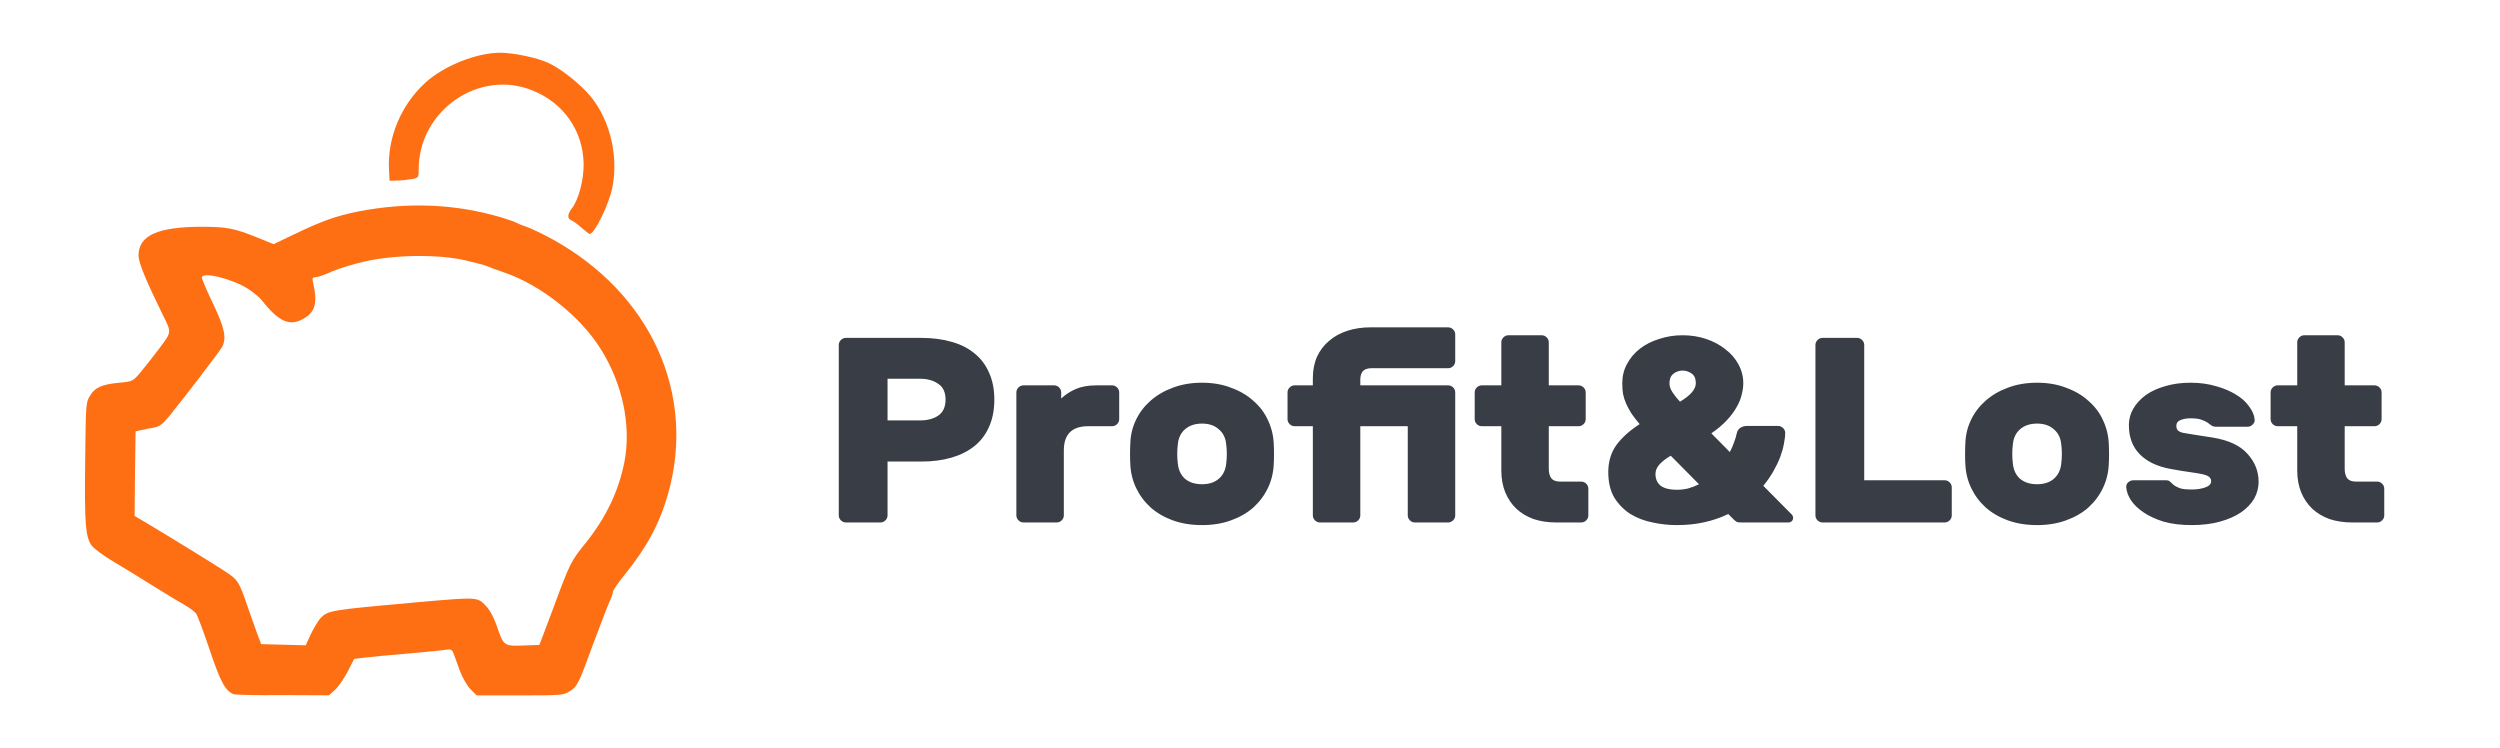
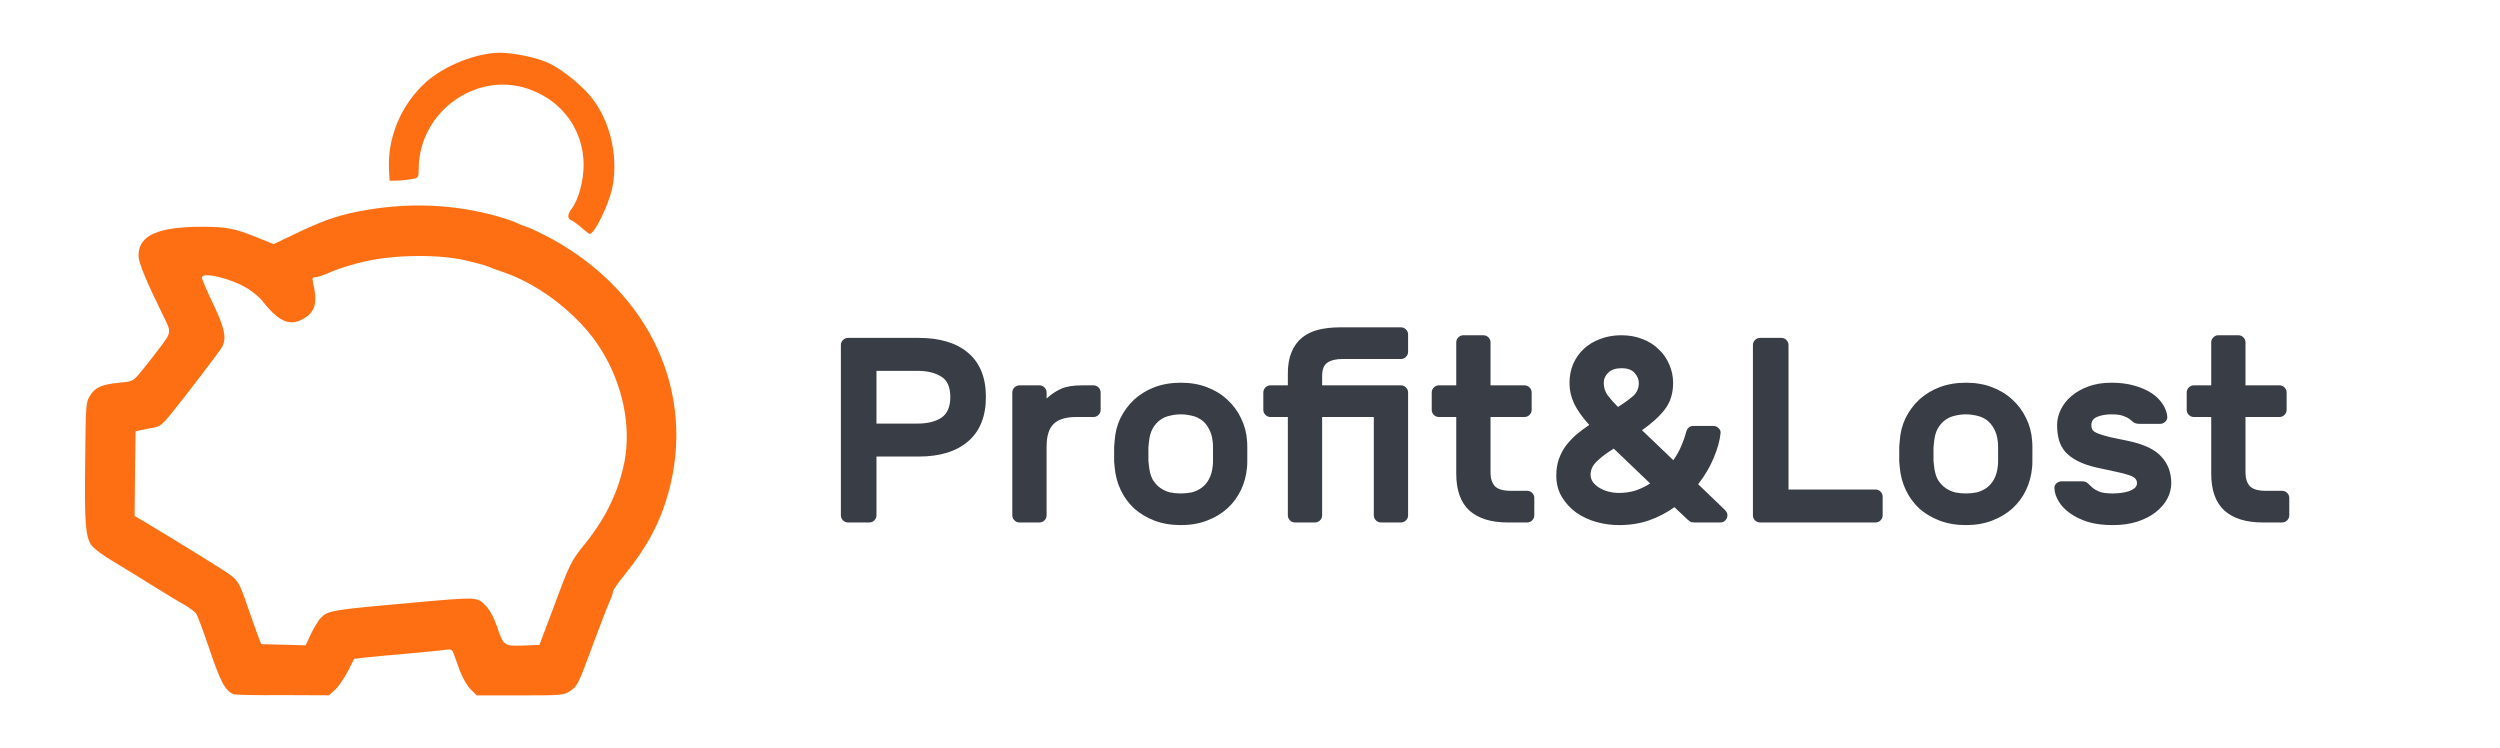
<svg xmlns="http://www.w3.org/2000/svg" width="2560" height="765" viewBox="0 0 2560 765" fill="none">
  <path d="M239.336 710.9C230.736 707.6 225.736 698.5 213.936 663.2C208.236 646.4 202.436 630.9 201.136 628.8C200.036 626.7 194.036 622.3 188.136 618.9C182.036 615.6 167.836 606.8 156.136 599.6C144.636 592.3 126.736 581.4 116.536 575.3C106.436 569.4 96.236 561.9 93.936 558.7C87.436 550.1 86.436 535.7 87.236 470.9C87.836 413.9 87.936 411.8 92.236 405.1C97.336 396.7 104.136 393.6 122.236 391.9C135.936 390.6 135.936 390.6 144.436 380.6C148.836 375.3 157.636 364.1 163.636 356.1C175.836 339.8 175.736 340.6 166.736 322.5C149.536 287.5 141.836 268.8 141.836 261.8C141.836 241 161.336 232.2 207.636 232.2C232.336 232.4 239.936 233.7 263.136 243.1L280.136 250L300.436 240.3C329.336 226.4 343.536 221.3 366.036 216.7C417.536 206.6 466.536 208.7 513.936 222.8C521.436 225.1 528.336 227.6 529.236 228.3C530.336 229 534.536 230.8 538.736 232.1C542.936 233.4 555.036 239.2 565.536 244.9C666.436 300.5 713.036 403.2 684.136 505.6C675.536 536 662.336 560.5 639.736 588.4C633.036 596.6 627.636 604.5 627.636 606C627.636 607.5 625.936 612.5 623.836 616.9C621.736 621.5 614.536 640.5 607.536 659.1C592.436 700.6 591.136 703.1 583.036 708.1C576.936 711.9 573.836 712.1 532.336 712.1H488.136L481.836 705.8C478.236 702.2 473.636 693.9 470.936 687C468.436 680.3 465.636 672.4 464.636 669.6C463.136 665.4 461.736 664.6 457.536 665.2C454.836 665.8 437.036 667.5 418.136 669.2C399.136 670.7 378.936 672.8 373.136 673.4L362.636 674.7L355.936 687.9C352.136 695 346.436 703.4 342.936 706.5L336.836 712L289.336 711.8C263.436 712.1 240.936 711.5 239.336 710.9ZM566.536 622.8C583.536 576.7 584.736 574.4 599.636 556.1C620.636 529.9 633.436 503.1 639.436 472.9C646.536 436 637.536 392.9 615.136 357.4C594.436 324.1 554.436 292.3 516.836 279.2C508.936 276.5 500.736 273.5 498.636 272.5C496.536 271.6 486.536 268.9 476.636 266.6C449.036 260.3 405.436 260.7 374.636 267.5C362.236 270.2 346.336 275.2 339.436 278.2C332.536 281.5 325.036 283.9 323.036 283.9C319.936 283.9 319.536 284.8 320.536 289.2C325.336 309.5 323.036 319 311.536 325.9C297.136 334.7 285.736 329.9 268.436 307.9C266.136 304.8 259.636 299.5 254.036 295.8C237.536 285.3 206.736 277.8 206.736 284.3C206.736 285.8 211.836 297.9 218.236 311.1C230.136 336.1 232.136 346.1 227.536 355.1C225.236 359.5 189.636 406 173.836 425.5C166.336 434.5 163.336 436.8 157.536 437.9C153.536 438.5 147.836 439.6 144.536 440.4L138.836 441.7L138.236 485L137.836 528.3L154.436 538.2C174.936 550.4 217.136 576.4 231.136 585.5C243.536 593.7 244.836 595.6 253.336 620.5C257.136 631.6 261.936 645 263.836 650.1L267.436 659.6L290.236 660.2L313.036 660.8L318.136 649.7C321.036 643.6 325.436 636.3 327.836 633.4C335.836 625 336.836 624.8 428.336 616.6C488.836 611.3 488.836 611.3 497.236 620.1C501.836 624.9 505.636 632.2 508.936 641.5C515.436 661.2 516.236 661.8 535.936 661L552.336 660.4L566.536 622.8Z" fill="#FE6F14" />
  <path d="M595.736 233.4C591.736 229.8 586.936 226.3 585.236 225.7C580.836 224.2 580.836 219.4 585.436 213.6C592.536 204.4 597.836 184.5 597.636 167.7C597.036 134.1 577.336 105.5 545.436 92.7C490.736 70.3 428.936 113 428.736 173.1C428.736 181.9 428.536 182.1 421.636 183.4C417.636 184.1 410.936 184.9 406.636 184.9L398.936 185.1L398.336 173.8C396.636 140.9 410.536 107.6 435.636 84.6C454.436 67.4 488.036 54 512.236 54C525.636 54 549.736 59 561.236 64.3C572.336 69.3 588.236 81.3 600.236 93.6C623.236 117.3 634.036 157.5 627.036 192.1C623.436 209.5 608.836 239.6 603.836 239.6C603.436 239.7 599.636 236.8 595.736 233.4Z" fill="#FE6F14" />
-   <path d="M943.41 346C954.93 346 965.28 347.35 974.46 350.05C983.64 352.57 991.47 356.53 997.95 361.93C1004.43 367.15 1009.38 373.72 1012.8 381.64C1016.4 389.56 1018.2 398.74 1018.2 409.18C1018.2 419.8 1016.4 429.07 1012.8 436.99C1009.38 444.91 1004.43 451.48 997.95 456.7C991.47 461.92 983.64 465.88 974.46 468.58C965.28 471.28 954.93 472.63 943.41 472.63H908.85V527.71C908.85 529.69 908.13 531.4 906.69 532.84C905.25 534.28 903.54 535 901.56 535H866.19C864.21 535 862.5 534.28 861.06 532.84C859.62 531.4 858.9 529.69 858.9 527.71V353.29C858.9 351.31 859.62 349.6 861.06 348.16C862.5 346.72 864.21 346 866.19 346H943.41ZM908.85 430.51H942.06C949.62 430.51 955.83 428.89 960.69 425.65C965.73 422.23 968.25 416.74 968.25 409.18C968.25 401.62 965.73 396.22 960.69 392.98C955.83 389.56 949.62 387.85 942.06 387.85H908.85V430.51ZM1138.77 394.6C1140.75 394.6 1142.46 395.32 1143.9 396.76C1145.34 398.2 1146.06 399.91 1146.06 401.89V429.16C1146.06 431.14 1145.34 432.85 1143.9 434.29C1142.46 435.73 1140.75 436.45 1138.77 436.45H1114.2C1097.64 436.45 1089.36 444.73 1089.36 461.29V527.71C1089.36 529.69 1088.64 531.4 1087.2 532.84C1085.76 534.28 1084.05 535 1082.07 535H1048.05C1046.07 535 1044.36 534.28 1042.92 532.84C1041.48 531.4 1040.76 529.69 1040.76 527.71V401.89C1040.76 399.91 1041.48 398.2 1042.92 396.76C1044.36 395.32 1046.07 394.6 1048.05 394.6H1079.37C1081.35 394.6 1083.06 395.32 1084.5 396.76C1085.94 398.2 1086.66 399.91 1086.66 401.89V408.1C1090.8 404.14 1095.75 400.9 1101.51 398.38C1107.45 395.86 1114.47 394.6 1122.57 394.6H1138.77ZM1304.31 454.54C1304.49 457.24 1304.58 460.75 1304.58 465.07C1304.58 469.21 1304.49 472.63 1304.31 475.33C1303.95 483.97 1301.97 492.07 1298.37 499.63C1294.77 507.19 1289.82 513.85 1283.52 519.61C1277.22 525.19 1269.57 529.6 1260.57 532.84C1251.75 536.08 1241.85 537.7 1230.87 537.7C1219.89 537.7 1209.9 536.08 1200.9 532.84C1192.08 529.6 1184.52 525.19 1178.22 519.61C1171.92 513.85 1166.97 507.19 1163.37 499.63C1159.77 492.07 1157.79 483.97 1157.43 475.33C1157.25 472.63 1157.16 469.21 1157.16 465.07C1157.16 460.75 1157.25 457.24 1157.43 454.54C1157.61 445.9 1159.5 437.8 1163.1 430.24C1166.7 422.68 1171.65 416.11 1177.95 410.53C1184.43 404.77 1192.08 400.27 1200.9 397.03C1209.9 393.61 1219.89 391.9 1230.87 391.9C1241.85 391.9 1251.75 393.61 1260.57 397.03C1269.57 400.27 1277.22 404.77 1283.52 410.53C1290 416.11 1294.95 422.68 1298.37 430.24C1301.97 437.8 1303.95 445.9 1304.31 454.54ZM1206.03 473.98C1206.57 480.82 1209 486.22 1213.32 490.18C1217.82 493.96 1223.67 495.85 1230.87 495.85C1238.07 495.85 1243.83 493.96 1248.15 490.18C1252.65 486.22 1255.17 480.82 1255.71 473.98C1256.07 471.28 1256.25 468.22 1256.25 464.8C1256.25 461.38 1256.07 458.32 1255.71 455.62C1255.17 448.78 1252.65 443.47 1248.15 439.69C1243.83 435.73 1238.07 433.75 1230.87 433.75C1223.67 433.75 1217.82 435.73 1213.32 439.69C1209 443.47 1206.57 448.78 1206.03 455.62C1205.67 458.32 1205.49 461.38 1205.49 464.8C1205.49 468.22 1205.67 471.28 1206.03 473.98ZM1490.15 527.71C1490.15 529.69 1489.43 531.4 1487.99 532.84C1486.55 534.28 1484.84 535 1482.86 535H1448.84C1446.86 535 1445.15 534.28 1443.71 532.84C1442.27 531.4 1441.55 529.69 1441.55 527.71V436.45H1392.95V527.71C1392.95 529.69 1392.23 531.4 1390.79 532.84C1389.35 534.28 1387.64 535 1385.66 535H1351.64C1349.66 535 1347.95 534.28 1346.51 532.84C1345.07 531.4 1344.35 529.69 1344.35 527.71V436.45H1325.72C1323.74 436.45 1322.03 435.73 1320.59 434.29C1319.15 432.85 1318.43 431.14 1318.43 429.16V401.89C1318.43 399.91 1319.15 398.2 1320.59 396.76C1322.03 395.32 1323.74 394.6 1325.72 394.6H1344.35V387.31C1344.35 379.03 1345.79 371.65 1348.67 365.17C1351.73 358.69 1355.87 353.29 1361.09 348.97C1366.31 344.47 1372.52 341.05 1379.72 338.71C1386.92 336.37 1394.75 335.2 1403.21 335.2H1482.86C1484.84 335.2 1486.55 335.92 1487.99 337.36C1489.43 338.8 1490.15 340.51 1490.15 342.49V369.76C1490.15 371.74 1489.43 373.45 1487.99 374.89C1486.55 376.33 1484.84 377.05 1482.86 377.05H1404.56C1400.24 377.05 1397.18 378.13 1395.38 380.29C1393.76 382.45 1392.95 385.24 1392.95 388.66V394.6H1482.86C1484.84 394.6 1486.55 395.32 1487.99 396.76C1489.43 398.2 1490.15 399.91 1490.15 401.89V527.71ZM1585.96 480.19C1585.96 484.33 1586.86 487.57 1588.66 489.91C1590.46 492.07 1593.43 493.15 1597.57 493.15H1619.17C1621.15 493.15 1622.86 493.87 1624.3 495.31C1625.74 496.75 1626.46 498.46 1626.46 500.44V527.71C1626.46 529.69 1625.74 531.4 1624.3 532.84C1622.86 534.28 1621.15 535 1619.17 535H1593.52C1585.06 535 1577.32 533.83 1570.3 531.49C1563.46 528.97 1557.61 525.46 1552.75 520.96C1547.89 516.28 1544.11 510.7 1541.41 504.22C1538.71 497.56 1537.36 490.09 1537.36 481.81V436.45H1517.38C1515.4 436.45 1513.69 435.73 1512.25 434.29C1510.81 432.85 1510.09 431.14 1510.09 429.16V401.89C1510.09 399.91 1510.81 398.2 1512.25 396.76C1513.69 395.32 1515.4 394.6 1517.38 394.6H1537.36V350.59C1537.36 348.61 1538.08 346.9 1539.52 345.46C1540.96 344.02 1542.67 343.3 1544.65 343.3H1578.67C1580.65 343.3 1582.36 344.02 1583.8 345.46C1585.24 346.9 1585.96 348.61 1585.96 350.59V394.6H1616.47C1618.45 394.6 1620.16 395.32 1621.6 396.76C1623.04 398.2 1623.76 399.91 1623.76 401.89V429.16C1623.76 431.14 1623.04 432.85 1621.6 434.29C1620.16 435.73 1618.45 436.45 1616.47 436.45H1585.96V480.19ZM1778.37 444.01C1778.91 441.31 1780.17 439.33 1782.15 438.07C1784.13 436.81 1786.29 436.18 1788.63 436.18H1820.76C1822.74 436.18 1824.45 436.9 1825.89 438.34C1827.33 439.78 1828.05 441.4 1828.05 443.2C1828.05 446.44 1827.6 450.22 1826.7 454.54C1825.98 458.68 1824.72 463.18 1822.92 468.04C1821.12 472.72 1818.78 477.58 1815.9 482.62C1813.02 487.66 1809.6 492.61 1805.64 497.47L1834.53 526.63C1835.61 527.71 1836.15 528.97 1836.15 530.41C1836.15 531.67 1835.7 532.75 1834.8 533.65C1833.9 534.55 1832.73 535 1831.29 535H1782.42C1780.44 535 1779 534.73 1778.1 534.19C1777.2 533.65 1776.39 533.02 1775.67 532.3L1769.73 526.36C1762.35 529.96 1754.25 532.75 1745.43 534.73C1736.79 536.71 1727.25 537.7 1716.81 537.7C1708.71 537.7 1700.52 536.8 1692.24 535C1683.96 533.38 1676.4 530.5 1669.56 526.36C1662.9 522.04 1657.41 516.46 1653.09 509.62C1648.95 502.6 1646.88 493.87 1646.88 483.43C1646.88 472.63 1649.67 463.36 1655.25 455.62C1661.01 447.88 1668.93 440.77 1679.01 434.29C1675.77 430.51 1672.98 426.91 1670.64 423.49C1668.48 420.07 1666.68 416.74 1665.24 413.5C1663.8 410.26 1662.72 406.93 1662 403.51C1661.46 400.09 1661.19 396.4 1661.19 392.44C1661.19 385.24 1662.81 378.67 1666.05 372.73C1669.29 366.61 1673.7 361.39 1679.28 357.07C1684.86 352.75 1691.43 349.42 1698.99 347.08C1706.55 344.56 1714.56 343.3 1723.02 343.3C1731.48 343.3 1739.49 344.56 1747.05 347.08C1754.61 349.6 1761.18 353.11 1766.76 357.61C1772.52 361.93 1777.02 367.15 1780.26 373.27C1783.5 379.21 1785.12 385.6 1785.12 392.44C1785.12 396.04 1784.58 399.91 1783.5 404.05C1782.6 408.19 1780.89 412.42 1778.37 416.74C1776.03 421.06 1772.7 425.56 1768.38 430.24C1764.24 434.74 1758.93 439.24 1752.45 443.74L1771.35 462.91C1773.15 459.49 1774.59 456.16 1775.67 452.92C1776.93 449.68 1777.83 446.71 1778.37 444.01ZM1716.81 501.52C1720.95 501.52 1724.91 501.07 1728.69 500.17C1732.47 499.09 1736.16 497.65 1739.76 495.85L1710.87 466.69C1706.37 469.21 1702.59 472.09 1699.53 475.33C1696.65 478.39 1695.21 481.72 1695.21 485.32C1695.21 490.54 1697.01 494.59 1700.61 497.47C1704.39 500.17 1709.79 501.52 1716.81 501.52ZM1709.52 392.44C1709.52 395.5 1710.6 398.65 1712.76 401.89C1714.92 405.13 1717.44 408.28 1720.32 411.34C1731.12 404.86 1736.52 398.56 1736.52 392.44C1736.52 387.76 1735.08 384.43 1732.2 382.45C1729.32 380.47 1726.26 379.48 1723.02 379.48C1719.42 379.48 1716.27 380.56 1713.57 382.72C1710.87 384.88 1709.52 388.12 1709.52 392.44ZM1991.31 491.8C1993.29 491.8 1995 492.52 1996.44 493.96C1997.88 495.4 1998.6 497.11 1998.6 499.09V527.71C1998.6 529.69 1997.88 531.4 1996.44 532.84C1995 534.28 1993.29 535 1991.31 535H1866.3C1864.32 535 1862.61 534.28 1861.17 532.84C1859.73 531.4 1859.01 529.69 1859.01 527.71V353.29C1859.01 351.31 1859.73 349.6 1861.17 348.16C1862.61 346.72 1864.32 346 1866.3 346H1901.67C1903.65 346 1905.36 346.72 1906.8 348.16C1908.24 349.6 1908.96 351.31 1908.96 353.29V491.8H1991.31ZM2159.39 454.54C2159.57 457.24 2159.66 460.75 2159.66 465.07C2159.66 469.21 2159.57 472.63 2159.39 475.33C2159.03 483.97 2157.05 492.07 2153.45 499.63C2149.85 507.19 2144.9 513.85 2138.6 519.61C2132.3 525.19 2124.65 529.6 2115.65 532.84C2106.83 536.08 2096.93 537.7 2085.95 537.7C2074.97 537.7 2064.98 536.08 2055.98 532.84C2047.16 529.6 2039.6 525.19 2033.3 519.61C2027 513.85 2022.05 507.19 2018.45 499.63C2014.85 492.07 2012.87 483.97 2012.51 475.33C2012.33 472.63 2012.24 469.21 2012.24 465.07C2012.24 460.75 2012.33 457.24 2012.51 454.54C2012.69 445.9 2014.58 437.8 2018.18 430.24C2021.78 422.68 2026.73 416.11 2033.03 410.53C2039.51 404.77 2047.16 400.27 2055.98 397.03C2064.98 393.61 2074.97 391.9 2085.95 391.9C2096.93 391.9 2106.83 393.61 2115.65 397.03C2124.65 400.27 2132.3 404.77 2138.6 410.53C2145.08 416.11 2150.03 422.68 2153.45 430.24C2157.05 437.8 2159.03 445.9 2159.39 454.54ZM2061.11 473.98C2061.65 480.82 2064.08 486.22 2068.4 490.18C2072.9 493.96 2078.75 495.85 2085.95 495.85C2093.15 495.85 2098.91 493.96 2103.23 490.18C2107.73 486.22 2110.25 480.82 2110.79 473.98C2111.15 471.28 2111.33 468.22 2111.33 464.8C2111.33 461.38 2111.15 458.32 2110.79 455.62C2110.25 448.78 2107.73 443.47 2103.23 439.69C2098.91 435.73 2093.15 433.75 2085.95 433.75C2078.75 433.75 2072.9 435.73 2068.4 439.69C2064.08 443.47 2061.65 448.78 2061.11 455.62C2060.75 458.32 2060.57 461.38 2060.57 464.8C2060.57 468.22 2060.75 471.28 2061.11 473.98ZM2264.21 492.88C2264.21 490.9 2263.49 489.37 2262.05 488.29C2260.79 487.21 2258.54 486.31 2255.3 485.59C2252.06 484.87 2247.74 484.15 2242.34 483.43C2237.12 482.71 2230.55 481.63 2222.63 480.19C2208.95 477.67 2198.42 472.63 2191.04 465.07C2183.66 457.51 2179.97 447.61 2179.97 435.37C2179.97 429.25 2181.5 423.58 2184.56 418.36C2187.62 413.14 2191.85 408.55 2197.25 404.59C2202.83 400.63 2209.49 397.57 2217.23 395.41C2224.97 393.07 2233.61 391.9 2243.15 391.9C2252.51 391.9 2261.15 393.07 2269.07 395.41C2276.99 397.57 2283.83 400.45 2289.59 404.05C2295.35 407.47 2299.85 411.52 2303.09 416.2C2306.51 420.7 2308.4 425.2 2308.76 429.7C2308.94 431.68 2308.22 433.39 2306.6 434.83C2305.16 436.27 2303.45 436.99 2301.47 436.99H2269.34C2267.36 436.99 2265.74 436.54 2264.48 435.64C2263.4 434.74 2262.05 433.75 2260.43 432.67C2258.81 431.59 2256.65 430.6 2253.95 429.7C2251.43 428.8 2247.83 428.35 2243.15 428.35C2239.01 428.35 2235.5 428.98 2232.62 430.24C2229.92 431.32 2228.57 433.21 2228.57 435.91C2228.57 437.89 2229.02 439.42 2229.92 440.5C2230.82 441.58 2232.62 442.48 2235.32 443.2C2238.02 443.74 2241.8 444.37 2246.66 445.09C2251.52 445.81 2257.91 446.8 2265.83 448.06C2282.21 450.76 2294.09 456.34 2301.47 464.8C2309.03 473.08 2312.81 482.62 2312.81 493.42C2312.81 499.54 2311.28 505.3 2308.22 510.7C2305.16 515.92 2300.66 520.6 2294.72 524.74C2288.78 528.7 2281.58 531.85 2273.12 534.19C2264.66 536.53 2255.03 537.7 2244.23 537.7C2233.43 537.7 2223.89 536.53 2215.61 534.19C2207.51 531.67 2200.67 528.52 2195.09 524.74C2189.51 520.96 2185.19 516.82 2182.13 512.32C2179.25 507.82 2177.63 503.41 2177.27 499.09C2177.09 497.11 2177.72 495.4 2179.16 493.96C2180.78 492.52 2182.58 491.8 2184.56 491.8H2218.04C2220.02 491.8 2221.46 492.34 2222.36 493.42C2223.26 494.32 2224.43 495.4 2225.87 496.66C2227.31 497.74 2229.38 498.82 2232.08 499.9C2234.78 500.8 2238.83 501.25 2244.23 501.25C2249.63 501.25 2254.31 500.53 2258.27 499.09C2262.23 497.65 2264.21 495.58 2264.21 492.88ZM2400.97 480.19C2400.97 484.33 2401.87 487.57 2403.67 489.91C2405.47 492.07 2408.44 493.15 2412.58 493.15H2434.18C2436.16 493.15 2437.87 493.87 2439.31 495.31C2440.75 496.75 2441.47 498.46 2441.47 500.44V527.71C2441.47 529.69 2440.75 531.4 2439.31 532.84C2437.87 534.28 2436.16 535 2434.18 535H2408.53C2400.07 535 2392.33 533.83 2385.31 531.49C2378.47 528.97 2372.62 525.46 2367.76 520.96C2362.9 516.28 2359.12 510.7 2356.42 504.22C2353.72 497.56 2352.37 490.09 2352.37 481.81V436.45H2332.39C2330.41 436.45 2328.7 435.73 2327.26 434.29C2325.82 432.85 2325.1 431.14 2325.1 429.16V401.89C2325.1 399.91 2325.82 398.2 2327.26 396.76C2328.7 395.32 2330.41 394.6 2332.39 394.6H2352.37V350.59C2352.37 348.61 2353.09 346.9 2354.53 345.46C2355.97 344.02 2357.68 343.3 2359.66 343.3H2393.68C2395.66 343.3 2397.37 344.02 2398.81 345.46C2400.25 346.9 2400.97 348.61 2400.97 350.59V394.6H2431.48C2433.46 394.6 2435.17 395.32 2436.61 396.76C2438.05 398.2 2438.77 399.91 2438.77 401.89V429.16C2438.77 431.14 2438.05 432.85 2436.61 434.29C2435.17 435.73 2433.46 436.45 2431.48 436.45H2400.97V480.19Z" fill="#383D46" />
+   <path d="M940.71 346C962.49 346 979.41 351.13 991.47 361.39C1003.53 371.65 1009.56 386.68 1009.56 406.48C1009.56 426.28 1003.53 441.4 991.47 451.84C979.41 462.28 962.49 467.5 940.71 467.5H897.51V527.71C897.51 529.69 896.79 531.4 895.35 532.84C893.91 534.28 892.2 535 890.22 535H868.35C866.37 535 864.66 534.28 863.22 532.84C861.78 531.4 861.06 529.69 861.06 527.71V353.29C861.06 351.31 861.78 349.6 863.22 348.16C864.66 346.72 866.37 346 868.35 346H940.71ZM897.51 433.75H939.36C949.62 433.75 957.81 431.77 963.93 427.81C970.05 423.67 973.11 416.56 973.11 406.48C973.11 396.4 970.05 389.47 963.93 385.69C957.81 381.73 949.62 379.75 939.36 379.75H897.51V433.75ZM1102.22 427C1091.42 427 1083.59 429.43 1078.73 434.29C1074.05 438.97 1071.71 446.71 1071.71 457.51V527.71C1071.71 529.69 1070.99 531.4 1069.55 532.84C1068.11 534.28 1066.4 535 1064.42 535H1043.9C1041.92 535 1040.21 534.28 1038.77 532.84C1037.33 531.4 1036.61 529.69 1036.61 527.71V401.89C1036.61 399.91 1037.33 398.2 1038.77 396.76C1040.21 395.32 1041.92 394.6 1043.9 394.6H1064.42C1066.4 394.6 1068.11 395.32 1069.55 396.76C1070.99 398.2 1071.71 399.91 1071.71 401.89V408.1C1076.39 403.78 1081.34 400.45 1086.56 398.11C1091.96 395.77 1098.98 394.6 1107.62 394.6H1119.77C1121.75 394.6 1123.46 395.32 1124.9 396.76C1126.34 398.2 1127.06 399.91 1127.06 401.89V419.71C1127.06 421.69 1126.34 423.4 1124.9 424.84C1123.46 426.28 1121.75 427 1119.77 427H1102.22ZM1209.18 391.9C1219.08 391.9 1227.99 393.43 1235.91 396.49C1244.01 399.55 1250.94 403.78 1256.7 409.18C1262.64 414.58 1267.32 420.88 1270.74 428.08C1274.34 435.28 1276.41 443.02 1276.95 451.3C1277.13 452.92 1277.22 454.99 1277.22 457.51C1277.22 460.03 1277.22 462.55 1277.22 465.07C1277.22 467.59 1277.22 470.11 1277.22 472.63C1277.22 474.97 1277.13 476.95 1276.95 478.57C1276.23 486.85 1274.16 494.59 1270.74 501.79C1267.32 508.99 1262.64 515.29 1256.7 520.69C1250.94 525.91 1244.01 530.05 1235.91 533.11C1227.99 536.17 1219.08 537.7 1209.18 537.7C1199.28 537.7 1190.28 536.17 1182.18 533.11C1174.26 530.05 1167.33 525.91 1161.39 520.69C1155.63 515.29 1151.04 508.99 1147.62 501.79C1144.2 494.59 1142.13 486.85 1141.41 478.57C1141.23 476.95 1141.05 474.97 1140.87 472.63C1140.87 470.11 1140.87 467.59 1140.87 465.07C1140.87 462.55 1140.87 460.03 1140.87 457.51C1141.05 454.99 1141.23 452.92 1141.41 451.3C1141.95 443.02 1143.93 435.28 1147.35 428.08C1150.95 420.88 1155.63 414.58 1161.39 409.18C1167.33 403.78 1174.26 399.55 1182.18 396.49C1190.28 393.43 1199.28 391.9 1209.18 391.9ZM1241.85 452.65C1241.31 447.07 1239.96 442.48 1237.8 438.88C1235.82 435.1 1233.3 432.13 1230.24 429.97C1227.18 427.81 1223.85 426.37 1220.25 425.65C1216.65 424.75 1212.96 424.3 1209.18 424.3C1205.4 424.3 1201.71 424.75 1198.11 425.65C1194.51 426.37 1191.18 427.81 1188.12 429.97C1185.06 432.13 1182.45 435.1 1180.29 438.88C1178.31 442.48 1177.05 447.07 1176.51 452.65C1176.33 454.09 1176.15 455.89 1175.97 458.05C1175.97 460.21 1175.97 462.46 1175.97 464.8C1175.97 467.14 1175.97 469.48 1175.97 471.82C1176.15 473.98 1176.33 475.69 1176.51 476.95C1177.05 482.53 1178.31 487.21 1180.29 490.99C1182.45 494.59 1185.06 497.47 1188.12 499.63C1191.18 501.79 1194.51 503.32 1198.11 504.22C1201.71 504.94 1205.4 505.3 1209.18 505.3C1212.96 505.3 1216.65 504.94 1220.25 504.22C1223.85 503.32 1227.18 501.79 1230.24 499.63C1233.3 497.47 1235.82 494.59 1237.8 490.99C1239.96 487.21 1241.31 482.53 1241.85 476.95C1242.03 475.69 1242.12 473.98 1242.12 471.82C1242.12 469.48 1242.12 467.14 1242.12 464.8C1242.12 462.46 1242.12 460.21 1242.12 458.05C1242.12 455.89 1242.03 454.09 1241.85 452.65ZM1441.88 527.71C1441.88 529.69 1441.16 531.4 1439.72 532.84C1438.28 534.28 1436.57 535 1434.59 535H1414.07C1412.09 535 1410.38 534.28 1408.94 532.84C1407.5 531.4 1406.78 529.69 1406.78 527.71V427H1353.86V527.71C1353.86 529.69 1353.14 531.4 1351.7 532.84C1350.26 534.28 1348.55 535 1346.57 535H1326.05C1324.07 535 1322.36 534.28 1320.92 532.84C1319.48 531.4 1318.76 529.69 1318.76 527.71V427H1300.94C1298.96 427 1297.25 426.28 1295.81 424.84C1294.37 423.4 1293.65 421.69 1293.65 419.71V401.89C1293.65 399.91 1294.37 398.2 1295.81 396.76C1297.25 395.32 1298.96 394.6 1300.94 394.6H1318.76V382.45C1318.76 373.81 1320.02 366.52 1322.54 360.58C1325.06 354.46 1328.66 349.51 1333.34 345.73C1338.02 341.95 1343.6 339.25 1350.08 337.63C1356.74 336.01 1364.12 335.2 1372.22 335.2H1434.59C1436.57 335.2 1438.28 335.92 1439.72 337.36C1441.16 338.8 1441.88 340.51 1441.88 342.49V360.31C1441.88 362.29 1441.16 364 1439.72 365.44C1438.28 366.88 1436.57 367.6 1434.59 367.6H1374.92C1368.08 367.6 1362.86 368.86 1359.26 371.38C1355.66 373.72 1353.86 378.31 1353.86 385.15V394.6H1434.59C1436.57 394.6 1438.28 395.32 1439.72 396.76C1441.16 398.2 1441.88 399.91 1441.88 401.89V527.71ZM1526.3 484.24C1526.3 489.82 1527.74 494.32 1530.62 497.74C1533.68 500.98 1539.26 502.6 1547.36 502.6H1563.83C1565.81 502.6 1567.52 503.32 1568.96 504.76C1570.4 506.2 1571.12 507.91 1571.12 509.89V527.71C1571.12 529.69 1570.4 531.4 1568.96 532.84C1567.52 534.28 1565.81 535 1563.83 535H1543.85C1526.93 535 1513.88 530.95 1504.7 522.85C1495.7 514.57 1491.2 501.97 1491.2 485.05V427H1473.38C1471.4 427 1469.69 426.28 1468.25 424.84C1466.81 423.4 1466.09 421.69 1466.09 419.71V401.89C1466.09 399.91 1466.81 398.2 1468.25 396.76C1469.69 395.32 1471.4 394.6 1473.38 394.6H1491.2V350.59C1491.2 348.61 1491.92 346.9 1493.36 345.46C1494.8 344.02 1496.51 343.3 1498.49 343.3H1519.01C1520.99 343.3 1522.7 344.02 1524.14 345.46C1525.58 346.9 1526.3 348.61 1526.3 350.59V394.6H1561.13C1563.11 394.6 1564.82 395.32 1566.26 396.76C1567.7 398.2 1568.42 399.91 1568.42 401.89V419.71C1568.42 421.69 1567.7 423.4 1566.26 424.84C1564.82 426.28 1563.11 427 1561.13 427H1526.3V484.24ZM1726.76 442.12C1727.84 438.16 1730.27 436.18 1734.05 436.18H1754.57C1756.55 436.18 1758.26 436.9 1759.7 438.34C1761.32 439.78 1762.04 441.49 1761.86 443.47C1761.14 451.03 1758.8 459.49 1754.84 468.85C1751.06 478.03 1745.75 487.03 1738.91 495.85L1765.91 521.77C1767.17 523.03 1767.98 524.11 1768.34 525.01C1768.7 525.91 1768.88 526.72 1768.88 527.44C1768.88 529.6 1768.16 531.4 1766.72 532.84C1765.46 534.28 1763.84 535 1761.86 535H1735.13C1733.15 535 1731.71 534.73 1730.81 534.19C1729.91 533.47 1729.1 532.84 1728.38 532.3L1714.61 519.34C1706.87 524.92 1698.23 529.42 1688.69 532.84C1679.33 536.08 1669.07 537.7 1657.91 537.7C1649.99 537.7 1642.16 536.62 1634.42 534.46C1626.86 532.3 1620.02 529.06 1613.9 524.74C1607.96 520.42 1603.1 515.11 1599.32 508.81C1595.54 502.51 1593.65 495.22 1593.65 486.94C1593.65 480.64 1594.55 474.97 1596.35 469.93C1598.15 464.89 1600.58 460.3 1603.64 456.16C1606.88 452.02 1610.48 448.24 1614.44 444.82C1618.58 441.4 1622.9 438.16 1627.4 435.1C1620.38 427.36 1615.25 420.16 1612.01 413.5C1608.77 406.66 1607.15 399.64 1607.15 392.44C1607.15 385.24 1608.41 378.67 1610.93 372.73C1613.63 366.61 1617.32 361.39 1622 357.07C1626.68 352.75 1632.26 349.42 1638.74 347.08C1645.22 344.56 1652.42 343.3 1660.34 343.3C1668.08 343.3 1675.19 344.56 1681.67 347.08C1688.33 349.6 1693.91 353.11 1698.41 357.61C1703.09 361.93 1706.69 367.06 1709.21 373C1711.91 378.94 1713.26 385.33 1713.26 392.17C1713.26 402.97 1710.38 412.06 1704.62 419.44C1699.04 426.64 1691.3 433.66 1681.4 440.5L1713.53 471.28C1716.77 466.6 1719.47 461.74 1721.63 456.7C1723.79 451.66 1725.5 446.8 1726.76 442.12ZM1652.51 459.4C1645.67 463.54 1640 467.77 1635.5 472.09C1631 476.23 1628.75 480.91 1628.75 486.13C1628.75 488.83 1629.56 491.35 1631.18 493.69C1632.98 496.03 1635.23 498.01 1637.93 499.63C1640.63 501.25 1643.69 502.51 1647.11 503.41C1650.71 504.31 1654.31 504.76 1657.91 504.76C1663.85 504.76 1669.43 503.95 1674.65 502.33C1680.05 500.53 1685.09 498.1 1689.77 495.04L1652.51 459.4ZM1656.83 416.74C1663.85 412.24 1669.16 408.37 1672.76 405.13C1676.36 401.71 1678.16 397.39 1678.16 392.17C1678.16 388.57 1676.72 385.15 1673.84 381.91C1671.14 378.67 1666.64 377.05 1660.34 377.05C1654.4 377.05 1649.9 378.58 1646.84 381.64C1643.78 384.52 1642.25 388.03 1642.25 392.17C1642.25 396.85 1643.6 401.08 1646.3 404.86C1649.18 408.64 1652.69 412.6 1656.83 416.74ZM1920.54 501.25C1922.52 501.25 1924.23 501.97 1925.67 503.41C1927.11 504.85 1927.83 506.56 1927.83 508.54V527.71C1927.83 529.69 1927.11 531.4 1925.67 532.84C1924.23 534.28 1922.52 535 1920.54 535H1802.28C1800.3 535 1798.59 534.28 1797.15 532.84C1795.71 531.4 1794.99 529.69 1794.99 527.71V353.29C1794.99 351.31 1795.71 349.6 1797.15 348.16C1798.59 346.72 1800.3 346 1802.28 346H1824.15C1826.13 346 1827.84 346.72 1829.28 348.16C1830.72 349.6 1831.44 351.31 1831.44 353.29V501.25H1920.54ZM2013.12 391.9C2023.02 391.9 2031.93 393.43 2039.85 396.49C2047.95 399.55 2054.88 403.78 2060.64 409.18C2066.58 414.58 2071.26 420.88 2074.68 428.08C2078.28 435.28 2080.35 443.02 2080.89 451.3C2081.07 452.92 2081.16 454.99 2081.16 457.51C2081.16 460.03 2081.16 462.55 2081.16 465.07C2081.16 467.59 2081.16 470.11 2081.16 472.63C2081.16 474.97 2081.07 476.95 2080.89 478.57C2080.17 486.85 2078.1 494.59 2074.68 501.79C2071.26 508.99 2066.58 515.29 2060.64 520.69C2054.88 525.91 2047.95 530.05 2039.85 533.11C2031.93 536.17 2023.02 537.7 2013.12 537.7C2003.22 537.7 1994.22 536.17 1986.12 533.11C1978.2 530.05 1971.27 525.91 1965.33 520.69C1959.57 515.29 1954.98 508.99 1951.56 501.79C1948.14 494.59 1946.07 486.85 1945.35 478.57C1945.17 476.95 1944.99 474.97 1944.81 472.63C1944.81 470.11 1944.81 467.59 1944.81 465.07C1944.81 462.55 1944.81 460.03 1944.81 457.51C1944.99 454.99 1945.17 452.92 1945.35 451.3C1945.89 443.02 1947.87 435.28 1951.29 428.08C1954.89 420.88 1959.57 414.58 1965.33 409.18C1971.27 403.78 1978.2 399.55 1986.12 396.49C1994.22 393.43 2003.22 391.9 2013.12 391.9ZM2045.79 452.65C2045.25 447.07 2043.9 442.48 2041.74 438.88C2039.76 435.1 2037.24 432.13 2034.18 429.97C2031.12 427.81 2027.79 426.37 2024.19 425.65C2020.59 424.75 2016.9 424.3 2013.12 424.3C2009.34 424.3 2005.65 424.75 2002.05 425.65C1998.45 426.37 1995.12 427.81 1992.06 429.97C1989 432.13 1986.39 435.1 1984.23 438.88C1982.25 442.48 1980.99 447.07 1980.45 452.65C1980.27 454.09 1980.09 455.89 1979.91 458.05C1979.91 460.21 1979.91 462.46 1979.91 464.8C1979.91 467.14 1979.91 469.48 1979.91 471.82C1980.09 473.98 1980.27 475.69 1980.45 476.95C1980.99 482.53 1982.25 487.21 1984.23 490.99C1986.39 494.59 1989 497.47 1992.06 499.63C1995.12 501.79 1998.45 503.32 2002.05 504.22C2005.65 504.94 2009.34 505.3 2013.12 505.3C2016.9 505.3 2020.59 504.94 2024.19 504.22C2027.79 503.32 2031.12 501.79 2034.18 499.63C2037.24 497.47 2039.76 494.59 2041.74 490.99C2043.9 487.21 2045.25 482.53 2045.79 476.95C2045.97 475.69 2046.06 473.98 2046.06 471.82C2046.06 469.48 2046.06 467.14 2046.06 464.8C2046.06 462.46 2046.06 460.21 2046.06 458.05C2046.06 455.89 2045.97 454.09 2045.79 452.65ZM2188.27 494.77C2188.27 492.79 2187.64 491.17 2186.38 489.91C2185.12 488.65 2182.87 487.48 2179.63 486.4C2176.57 485.32 2172.43 484.24 2167.21 483.16C2161.99 482.08 2155.33 480.64 2147.23 478.84C2139.31 477.04 2132.74 474.79 2127.52 472.09C2122.3 469.39 2118.07 466.24 2114.83 462.64C2111.77 459.04 2109.61 454.99 2108.35 450.49C2107.09 445.81 2106.46 440.77 2106.46 435.37C2106.46 429.97 2107.72 424.66 2110.24 419.44C2112.76 414.22 2116.36 409.63 2121.04 405.67C2125.9 401.53 2131.75 398.2 2138.59 395.68C2145.43 393.16 2153.26 391.9 2162.08 391.9C2170.9 391.9 2178.73 392.89 2185.57 394.87C2192.59 396.85 2198.53 399.46 2203.39 402.7C2208.25 405.94 2212.03 409.72 2214.73 414.04C2217.43 418.18 2218.96 422.41 2219.32 426.73C2219.5 428.71 2218.78 430.42 2217.16 431.86C2215.72 433.3 2214.01 434.02 2212.03 434.02H2191.24C2188.54 434.02 2186.47 433.57 2185.03 432.67C2183.77 431.59 2182.33 430.42 2180.71 429.16C2179.09 427.9 2176.93 426.82 2174.23 425.92C2171.53 424.84 2167.48 424.3 2162.08 424.3C2156.68 424.3 2151.91 425.11 2147.77 426.73C2143.63 428.35 2141.56 431.23 2141.56 435.37C2141.56 437.35 2142.01 439.06 2142.91 440.5C2143.99 441.76 2145.88 442.93 2148.58 444.01C2151.46 445.09 2155.33 446.26 2160.19 447.52C2165.23 448.6 2171.71 449.95 2179.63 451.57C2195.65 454.99 2206.9 460.39 2213.38 467.77C2220.04 474.97 2223.37 483.97 2223.37 494.77C2223.37 500.17 2222.02 505.48 2219.32 510.7C2216.62 515.74 2212.66 520.33 2207.44 524.47C2202.4 528.43 2196.1 531.67 2188.54 534.19C2181.16 536.53 2172.79 537.7 2163.43 537.7C2153.89 537.7 2145.43 536.62 2138.05 534.46C2130.85 532.12 2124.73 529.15 2119.69 525.55C2114.65 521.95 2110.78 517.9 2108.08 513.4C2105.38 508.9 2103.94 504.49 2103.76 500.17C2103.58 498.19 2104.21 496.48 2105.65 495.04C2107.27 493.6 2109.07 492.88 2111.05 492.88H2131.84C2134.54 492.88 2136.52 493.51 2137.78 494.77C2139.22 496.03 2140.75 497.47 2142.37 499.09C2144.17 500.71 2146.6 502.15 2149.66 503.41C2152.72 504.67 2157.31 505.3 2163.43 505.3C2166.13 505.3 2168.92 505.12 2171.8 504.76C2174.68 504.4 2177.29 503.86 2179.63 503.14C2182.15 502.24 2184.22 501.16 2185.84 499.9C2187.46 498.46 2188.27 496.75 2188.27 494.77ZM2299.39 484.24C2299.39 489.82 2300.83 494.32 2303.71 497.74C2306.77 500.98 2312.35 502.6 2320.45 502.6H2336.92C2338.9 502.6 2340.61 503.32 2342.05 504.76C2343.49 506.2 2344.21 507.91 2344.21 509.89V527.71C2344.21 529.69 2343.49 531.4 2342.05 532.84C2340.61 534.28 2338.9 535 2336.92 535H2316.94C2300.02 535 2286.97 530.95 2277.79 522.85C2268.79 514.57 2264.29 501.97 2264.29 485.05V427H2246.47C2244.49 427 2242.78 426.28 2241.34 424.84C2239.9 423.4 2239.18 421.69 2239.18 419.71V401.89C2239.18 399.91 2239.9 398.2 2241.34 396.76C2242.78 395.32 2244.49 394.6 2246.47 394.6H2264.29V350.59C2264.29 348.61 2265.01 346.9 2266.45 345.46C2267.89 344.02 2269.6 343.3 2271.58 343.3H2292.1C2294.08 343.3 2295.79 344.02 2297.23 345.46C2298.67 346.9 2299.39 348.61 2299.39 350.59V394.6H2334.22C2336.2 394.6 2337.91 395.32 2339.35 396.76C2340.79 398.2 2341.51 399.91 2341.51 401.89V419.71C2341.51 421.69 2340.79 423.4 2339.35 424.84C2337.91 426.28 2336.2 427 2334.22 427H2299.39V484.24Z" fill="#383D46" />
</svg>
